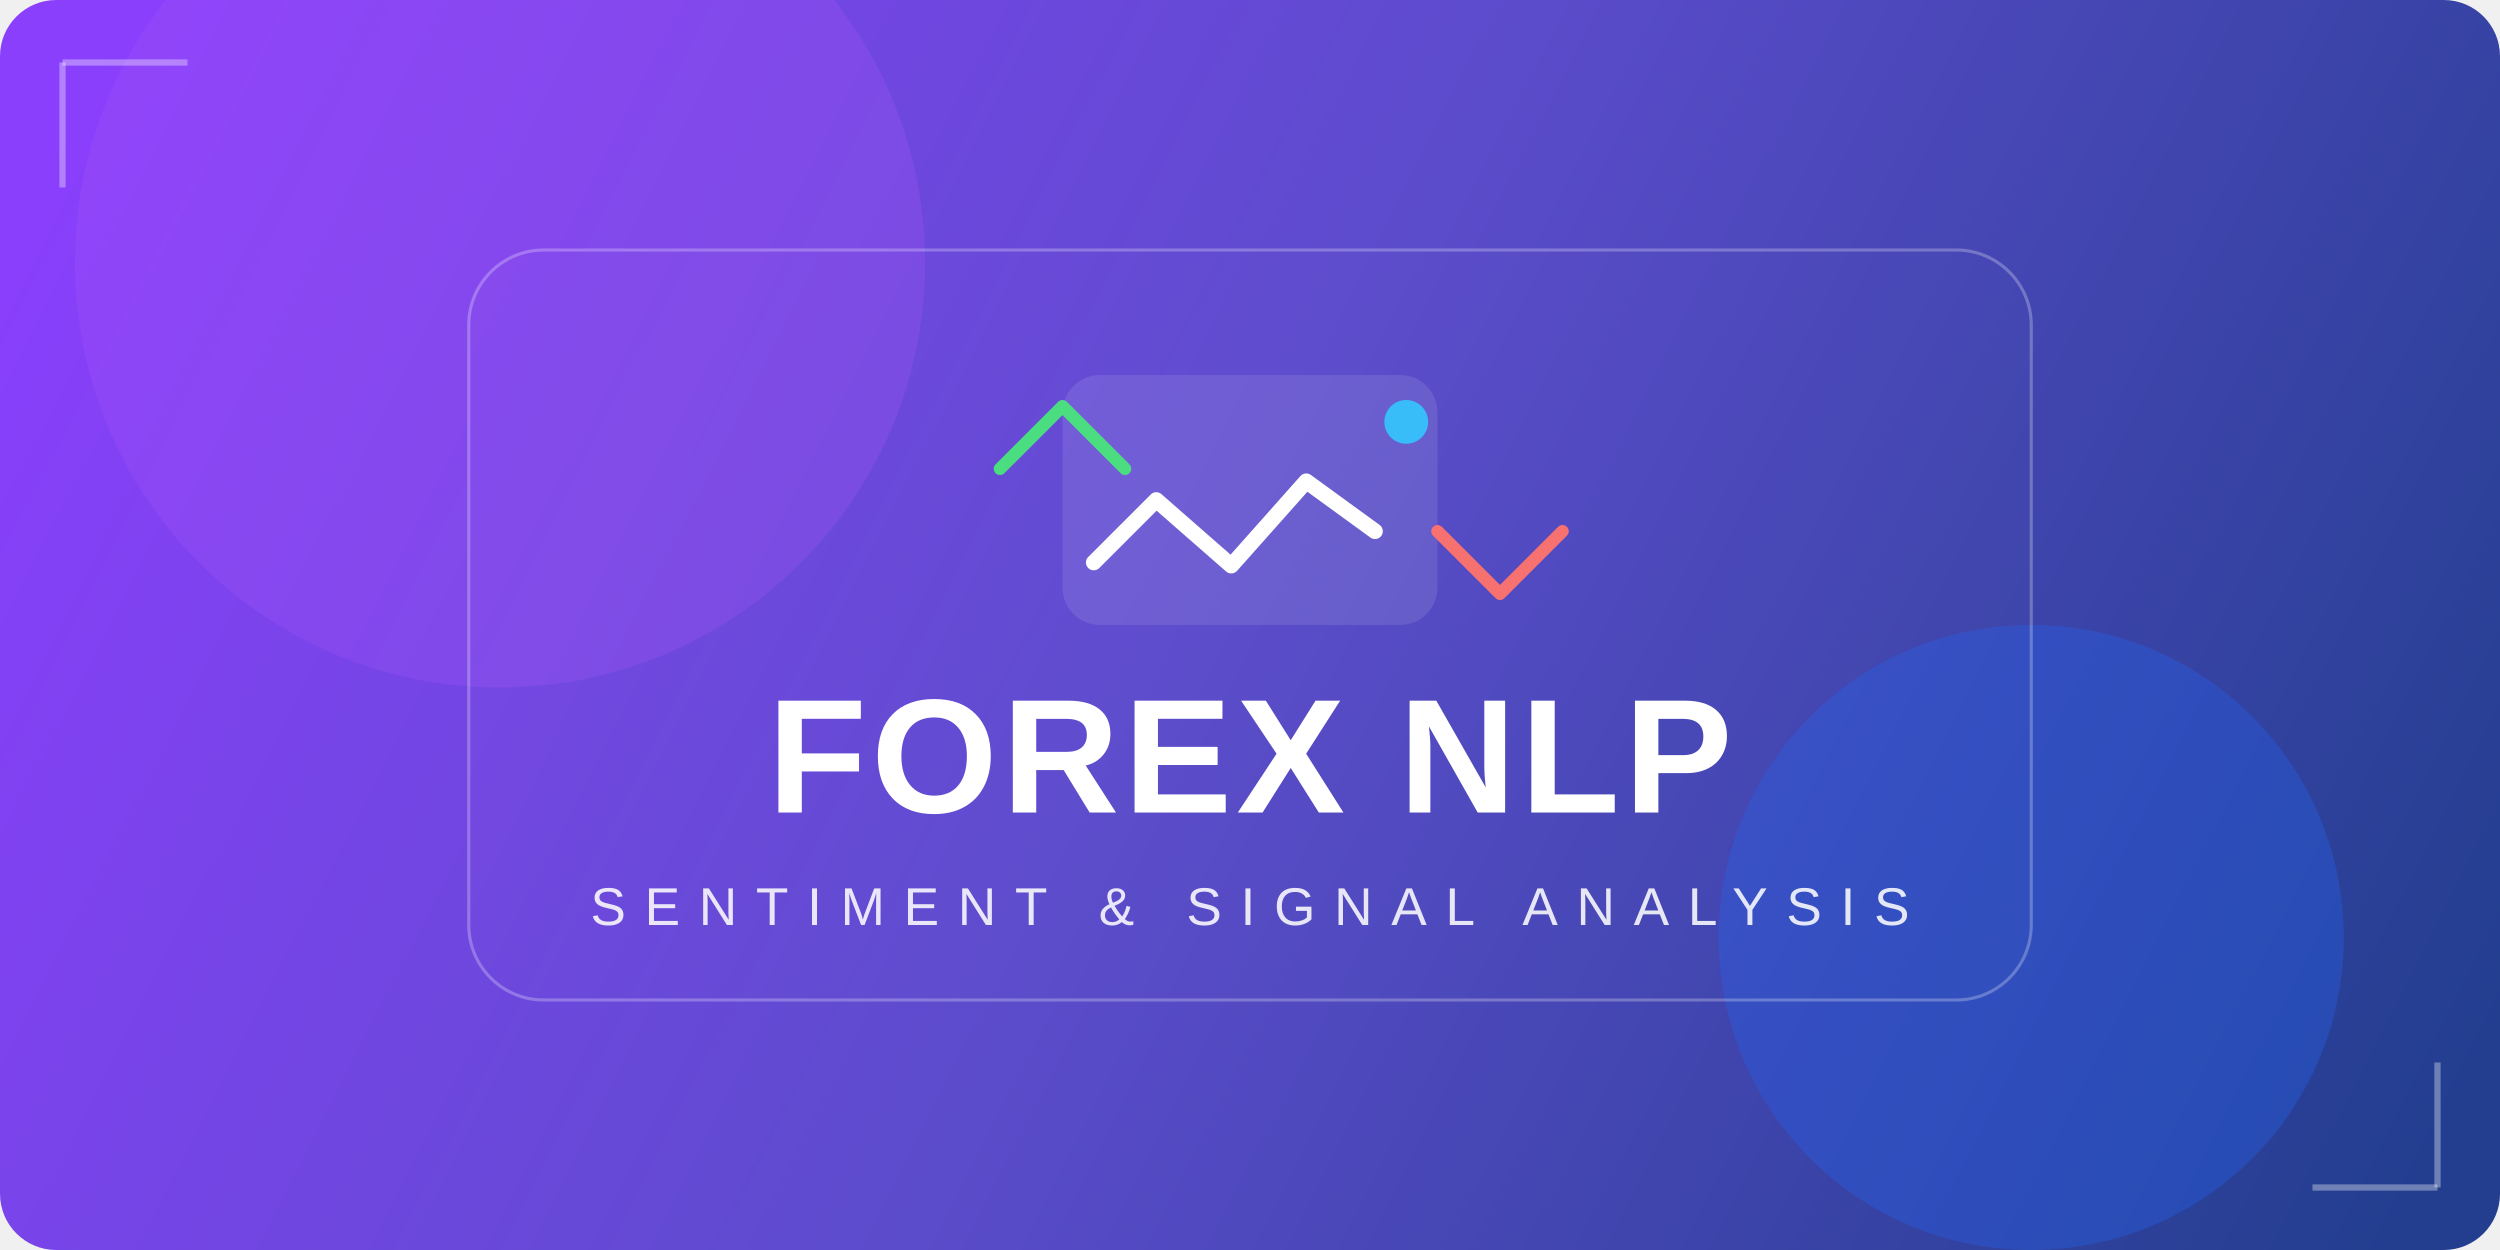
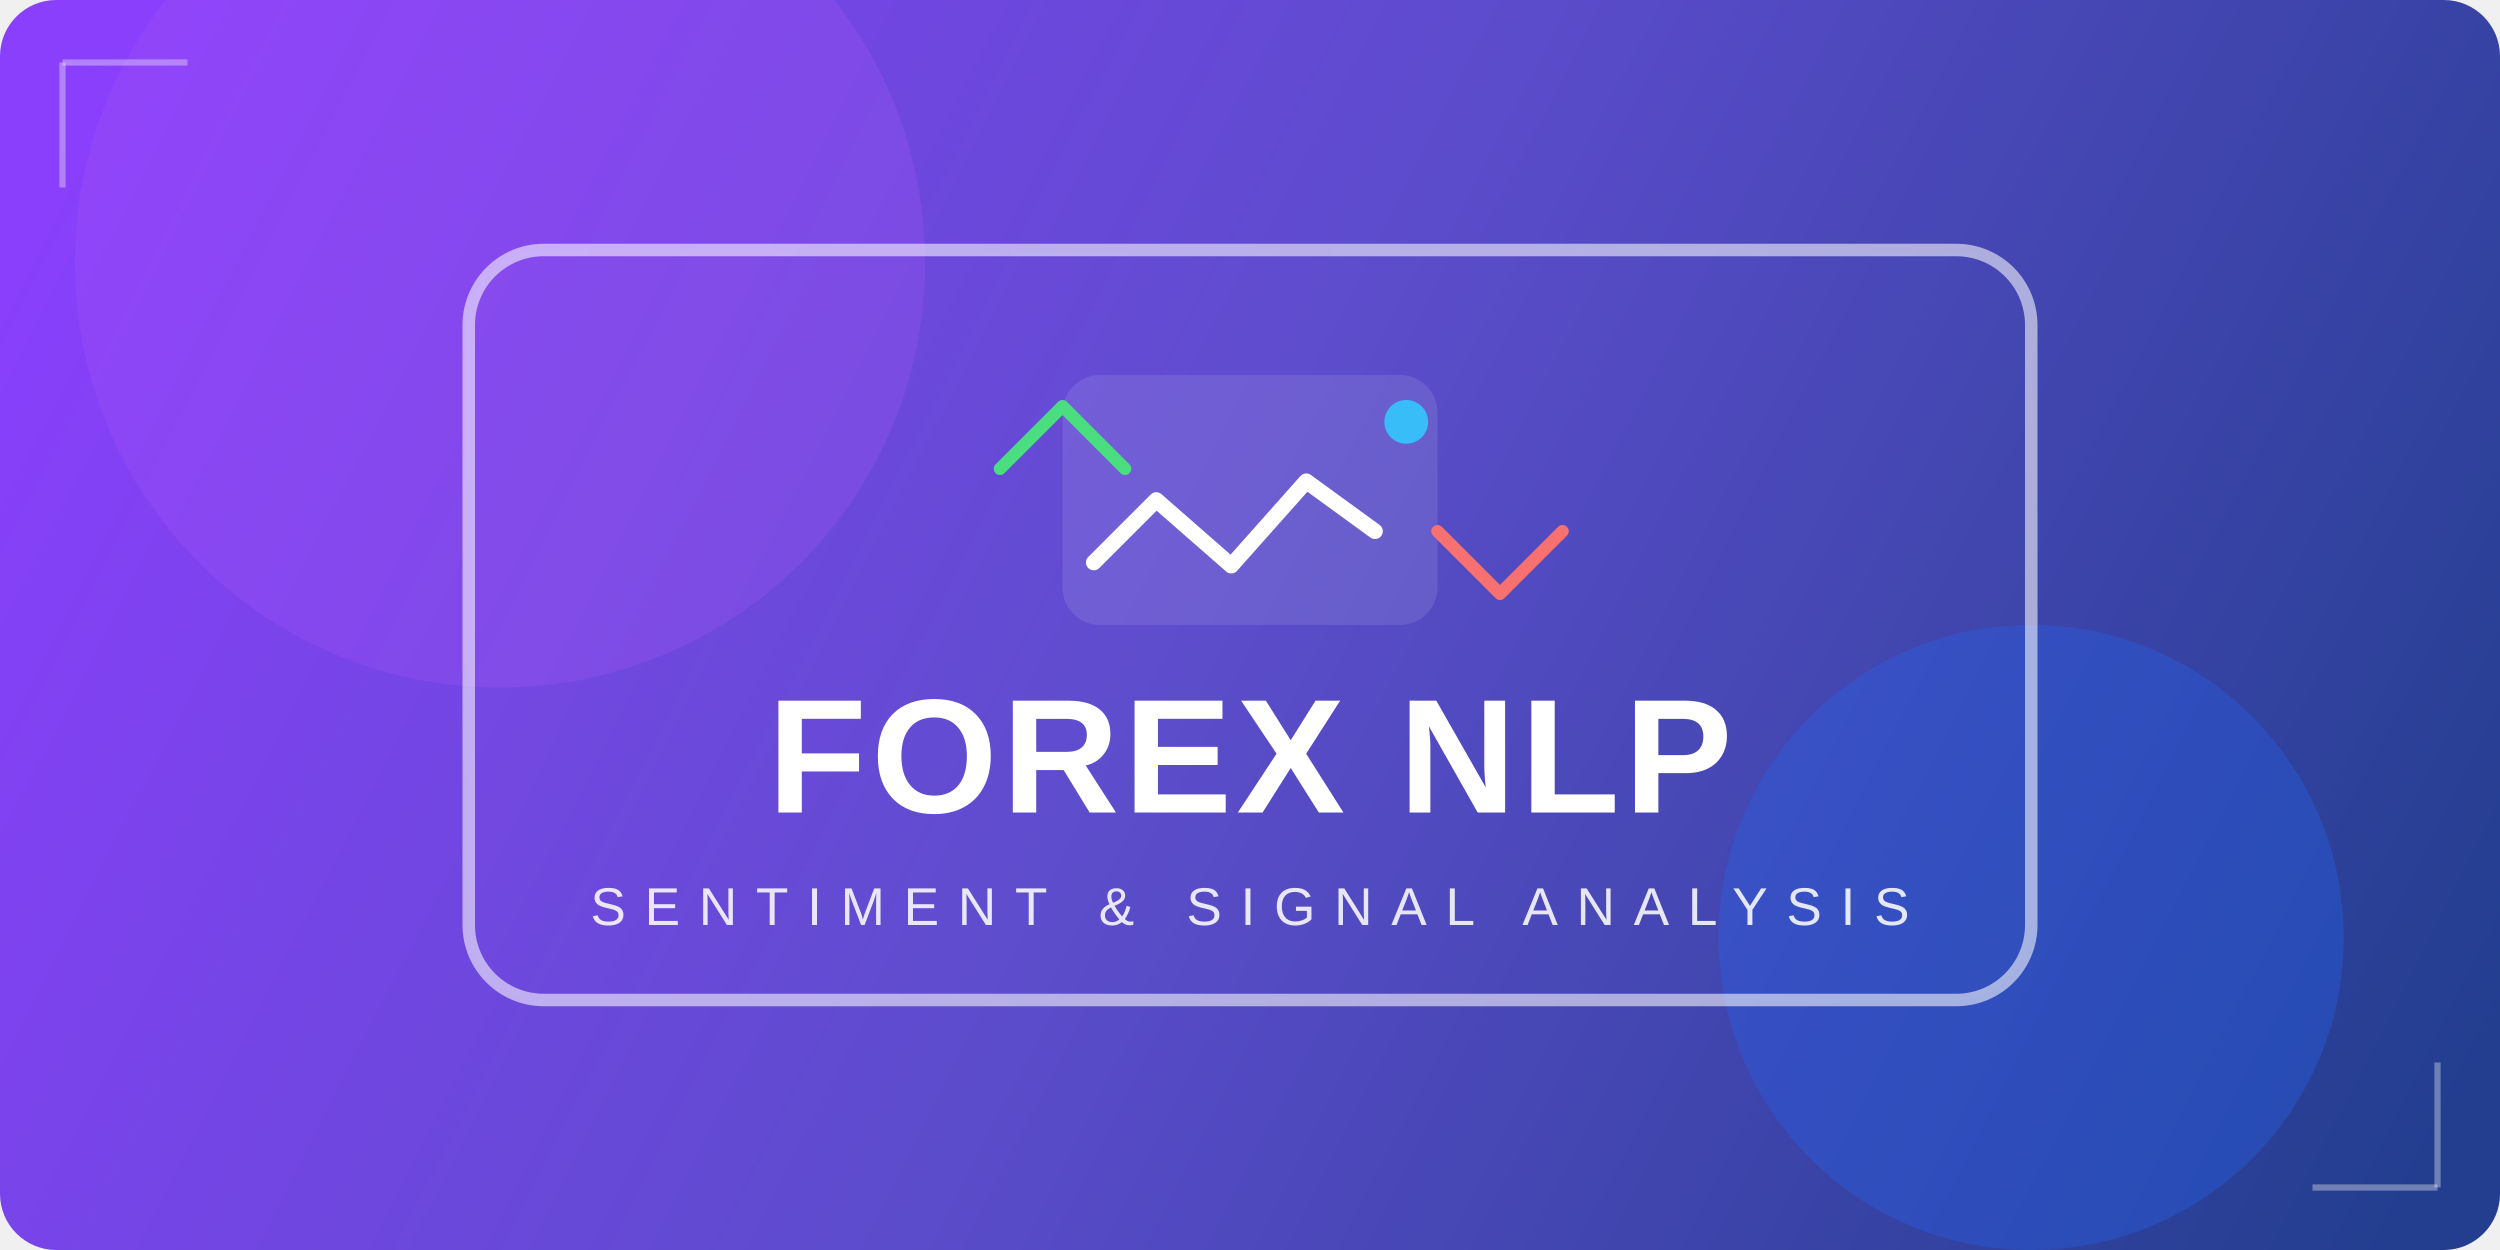
<svg xmlns="http://www.w3.org/2000/svg" viewBox="0 0 800 400" fill="none" role="img" aria-labelledby="title desc">
  <defs>
    <linearGradient id="bg" x1="34" y1="12" x2="768" y2="388" gradientUnits="userSpaceOnUse">
      <stop stop-color="#8A3FFC" />
      <stop offset="0.48" stop-color="#5C4CCC" />
      <stop offset="1" stop-color="#233E8F" />
    </linearGradient>
    <linearGradient id="panel" x1="150" y1="80" x2="650" y2="320" gradientUnits="userSpaceOnUse">
      <stop stop-color="white" stop-opacity="0.18" />
      <stop offset="1" stop-color="white" stop-opacity="0.08" />
    </linearGradient>
  </defs>
  <rect width="800" height="400" rx="18" fill="url(#bg)" />
  <circle cx="160" cy="84" r="136" fill="#A855F7" fill-opacity="0.26" />
  <circle cx="650" cy="300" r="100" fill="#2563EB" fill-opacity="0.36" />
  <path d="M20 20H60" stroke="white" stroke-opacity="0.34" stroke-width="2" />
  <path d="M20 20V60" stroke="white" stroke-opacity="0.34" stroke-width="2" />
  <path d="M740 380H780" stroke="white" stroke-opacity="0.34" stroke-width="2" />
  <path d="M780 340V380" stroke="white" stroke-opacity="0.34" stroke-width="2" />
-   <rect x="150" y="80" width="500" height="240" rx="24" stroke="white" stroke-opacity="0.26" fill="url(#panel)" fill-opacity="0.06" />
+   <rect x="150" y="80" width="500" height="240" rx="24" stroke="white" stroke-opacity="0.56" stroke-width="4" fill="url(#panel)" fill-opacity="0.06" />
  <g transform="translate(340 120)">
    <rect width="120" height="80" rx="12" fill="white" fill-opacity="0.1" />
    <path d="M10 60L30 40L54 61L78 34L100 50" stroke="white" stroke-width="5" stroke-linecap="round" stroke-linejoin="round" />
    <path d="M-20 30L0 10L20 30" stroke="#4ADE80" stroke-width="4" stroke-linecap="round" stroke-linejoin="round" />
    <path d="M120 50L140 70L160 50" stroke="#F87171" stroke-width="4" stroke-linecap="round" stroke-linejoin="round" />
    <circle cx="110" cy="15" r="7" fill="#38BDF8" />
  </g>
  <text x="400" y="260" fill="white" text-anchor="middle" font-family="Arial, Helvetica, sans-serif" font-size="52" font-weight="700" letter-spacing="1.4">FOREX NLP</text>
  <text x="400" y="296" fill="white" fill-opacity="0.86" text-anchor="middle" font-family="Arial, Helvetica, sans-serif" font-size="17" letter-spacing="6">SENTIMENT &amp; SIGNAL ANALYSIS</text>
</svg>
